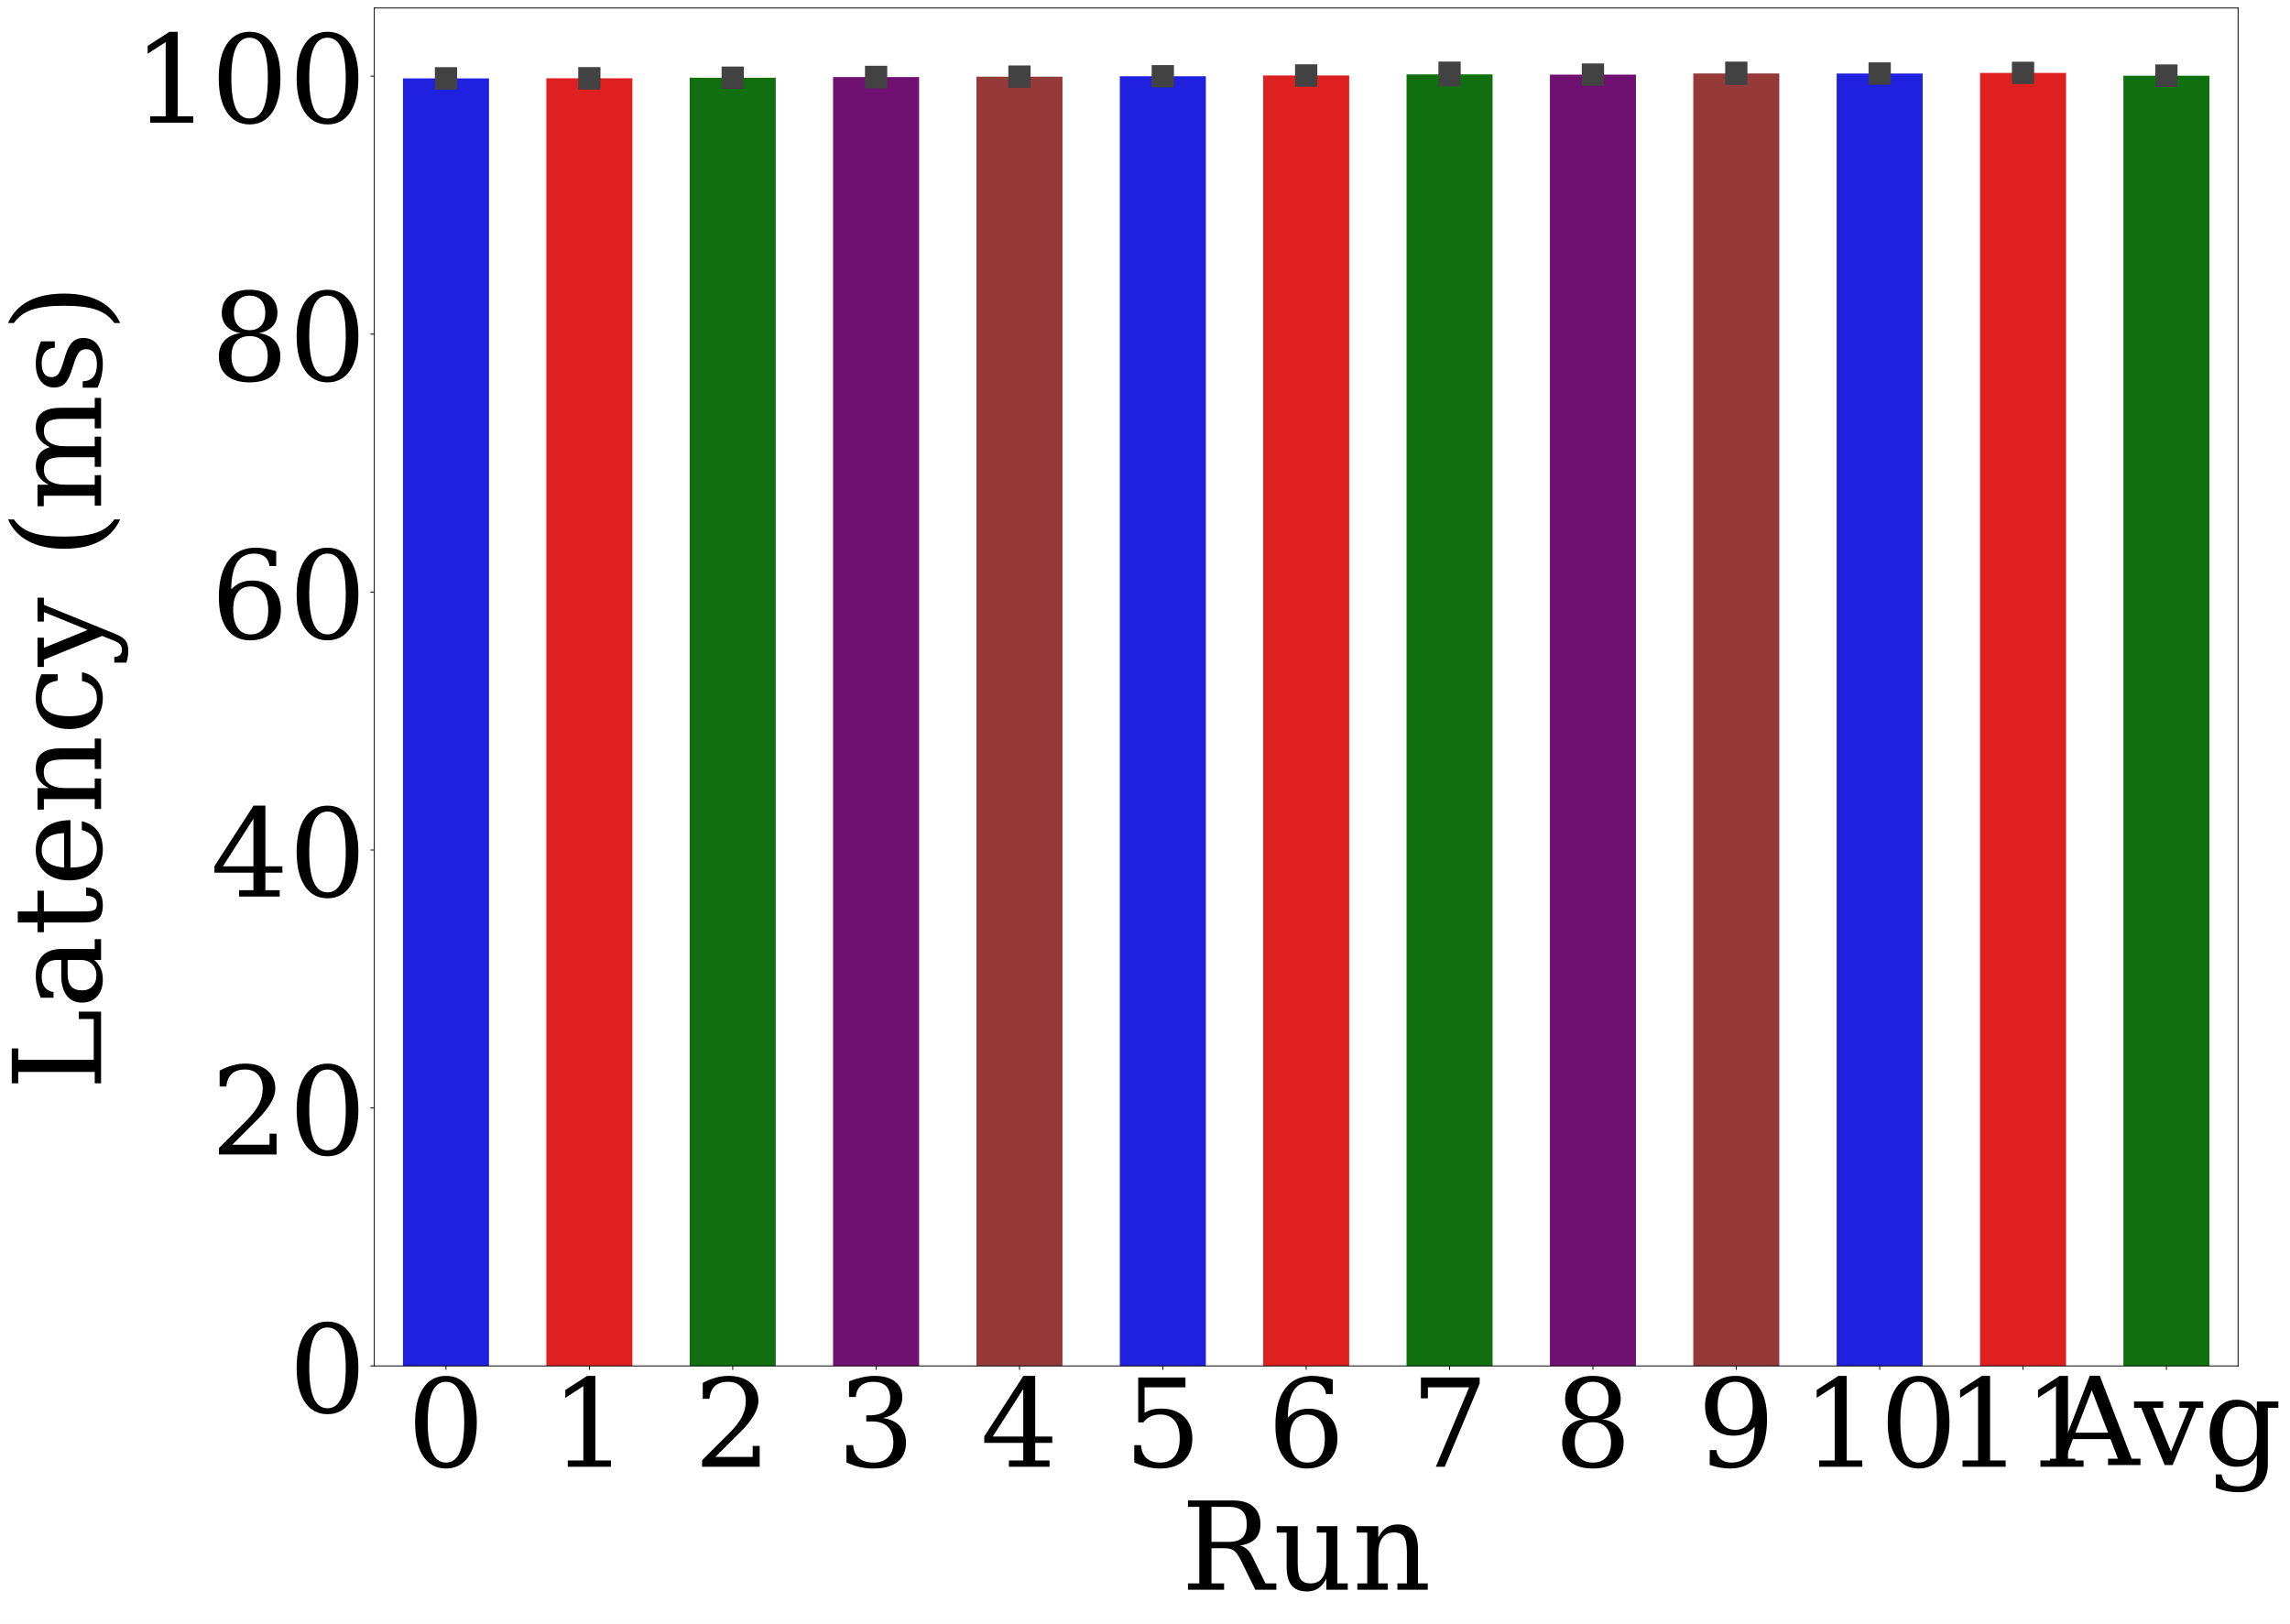
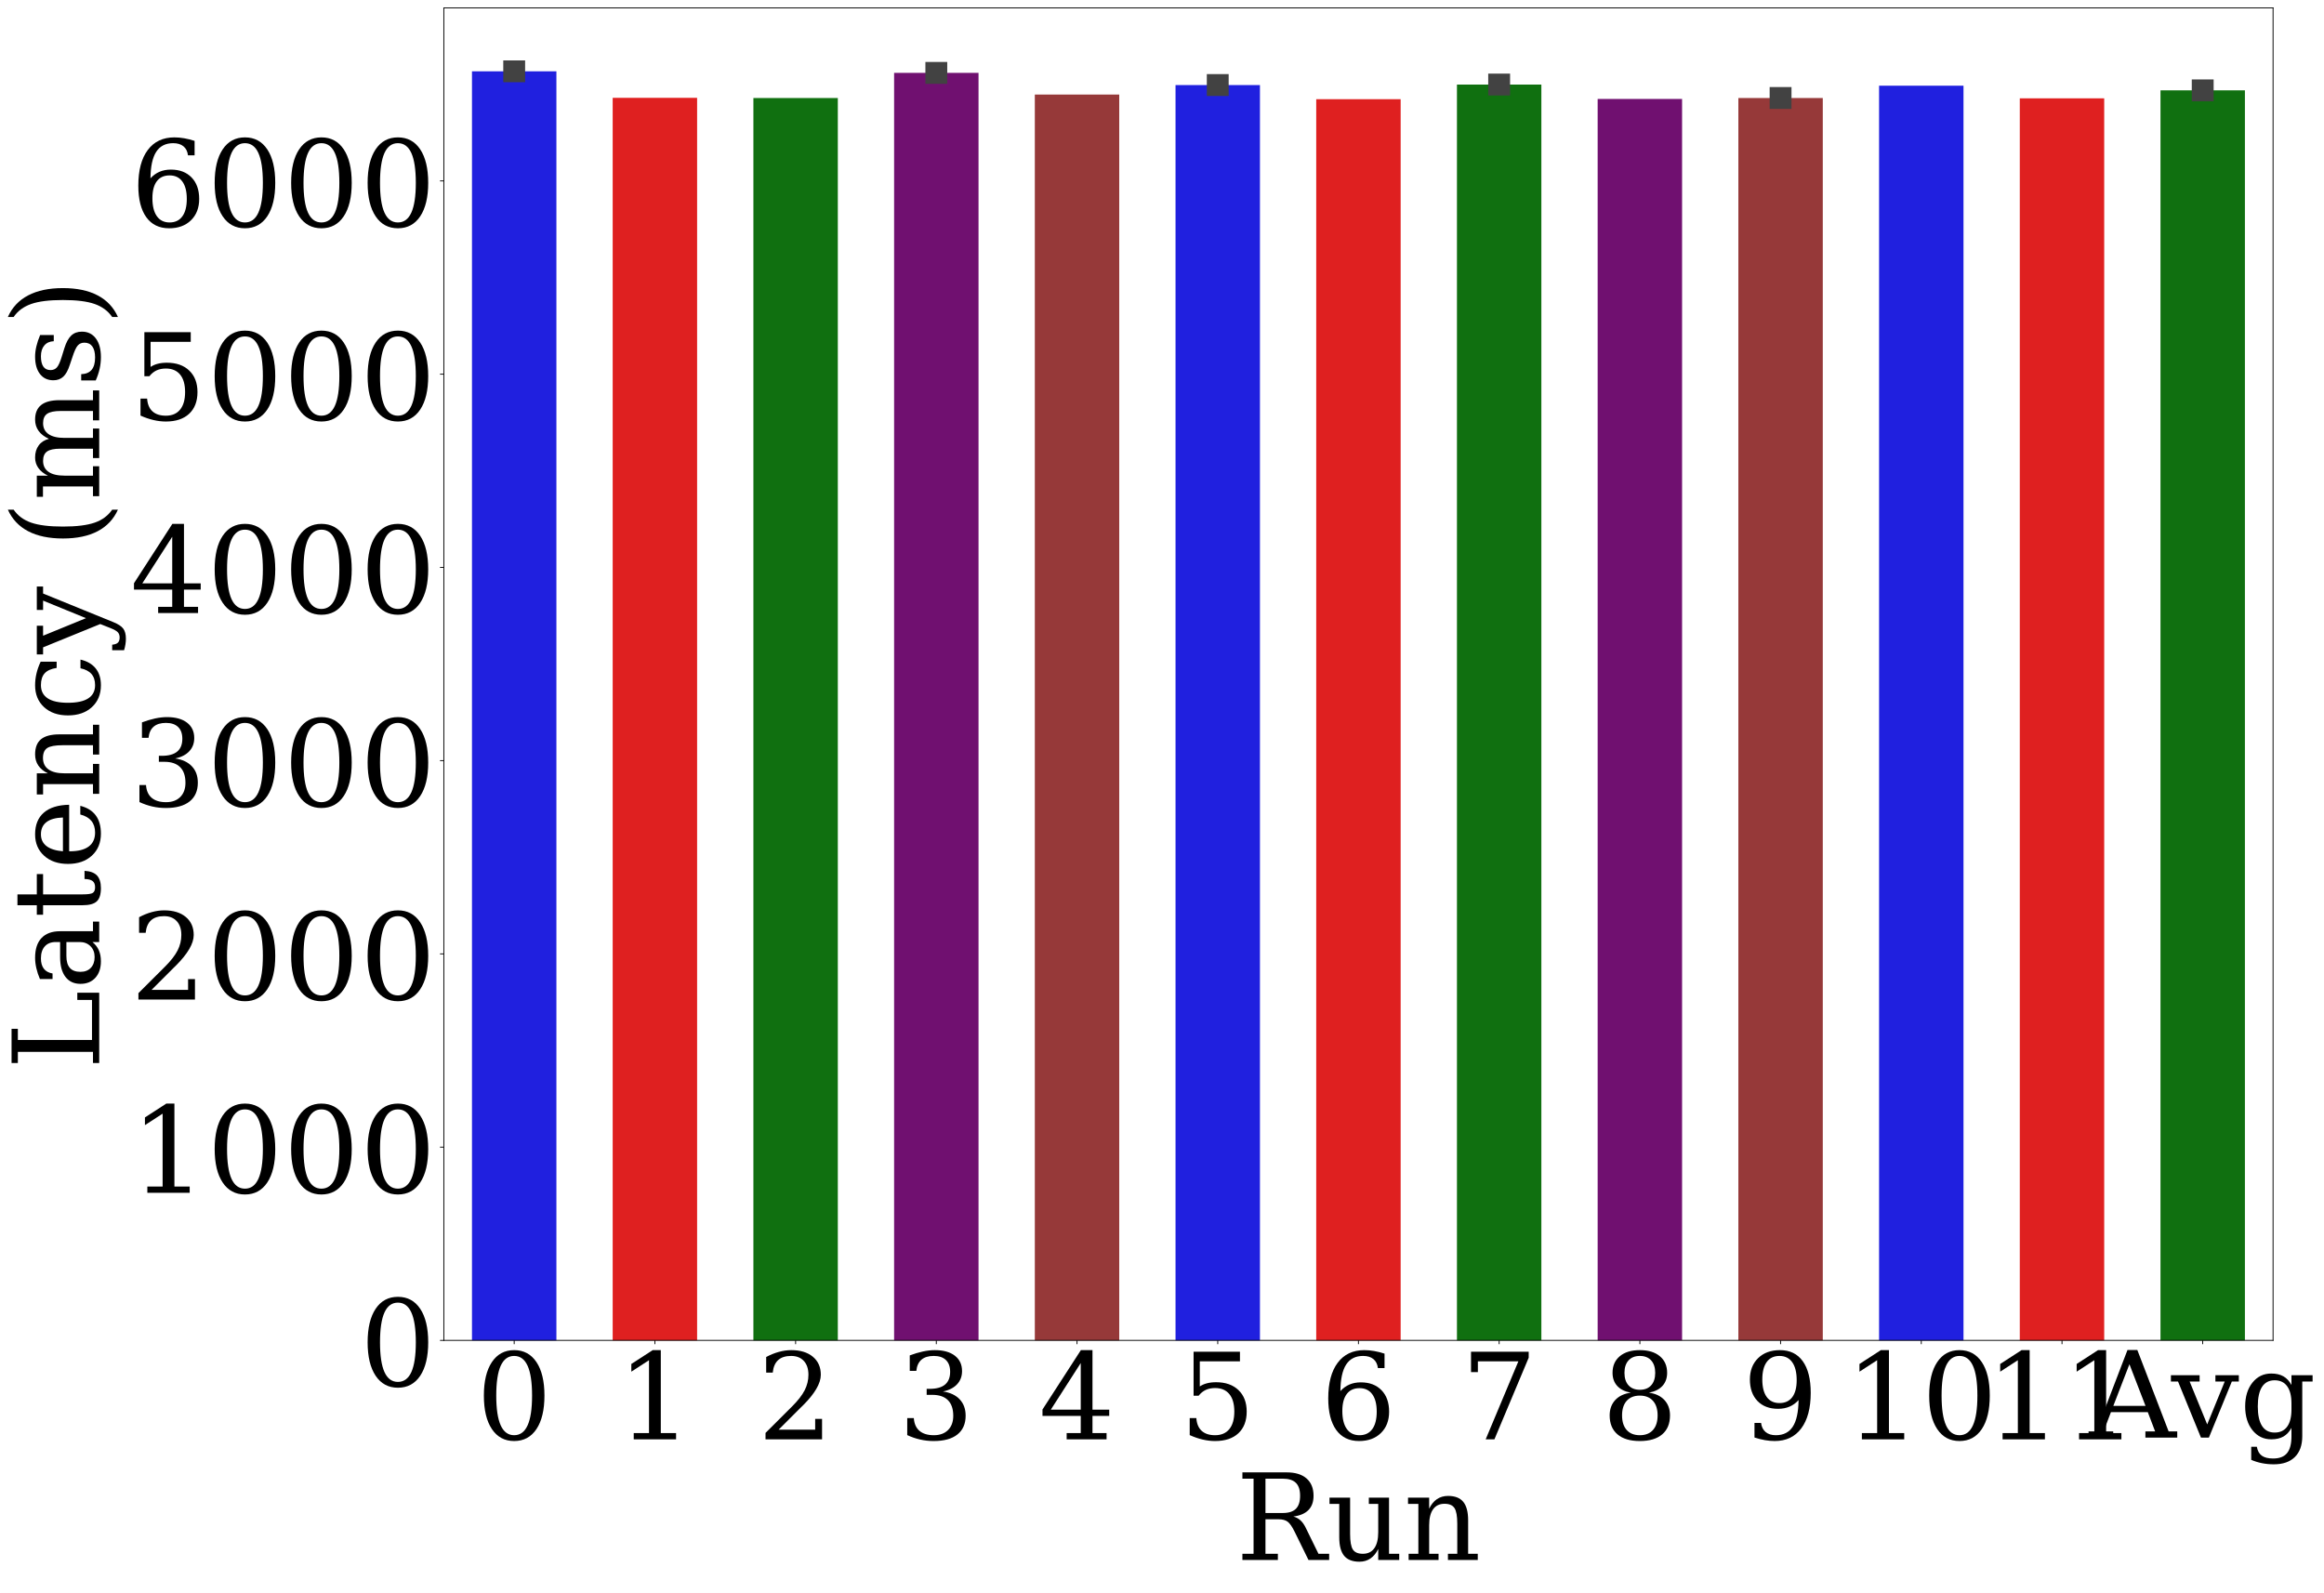
- <svg xmlns="http://www.w3.org/2000/svg" xmlns:xlink="http://www.w3.org/1999/xlink" width="2056.805pt" height="1457.999pt" viewBox="0 0 2056.805 1457.999" version="1.1">
+ <svg xmlns="http://www.w3.org/2000/svg" xmlns:xlink="http://www.w3.org/1999/xlink" width="2126.793pt" height="1457.999pt" viewBox="0 0 2126.793 1457.999" version="1.1">
  <defs>
    <style type="text/css">*{stroke-linejoin: round; stroke-linecap: butt}</style>
  </defs>
  <g id="figure_1">
    <g id="patch_1">
-       <path d="M 0 1457.999  L 2056.805 1457.999  L 2056.805 0  L 0 0  z " style="fill: #ffffff; stroke: #ffffff; stroke-linejoin: miter" />
+       <path d="M 0 1457.999  L 2126.793 1457.999  L 2126.793 0  L 0 0  z " style="fill: #ffffff; stroke: #ffffff; stroke-linejoin: miter" />
    </g>
    <g id="axes_1">
      <g id="patch_2">
-         <path d="M 336.186 1226.88  L 2010.186 1226.88  L 2010.186 7.2  L 336.186 7.2  z " style="fill: #ffffff" />
+         <path d="M 406.173 1226.88  L 2080.173 1226.88  L 2080.173 7.2  L 406.173 7.2  z " style="fill: #ffffff" />
      </g>
      <g id="patch_3">
-         <path d="M 361.94 1226.88  L 439.201 1226.88  L 439.201 70.434  L 361.94 70.434  z " clip-path="url(#p59103cba05)" style="fill: #2020df" />
+         <path d="M 431.927 1226.88  L 509.189 1226.88  L 509.189 65.28  L 431.927 65.28  z " clip-path="url(#p6e15b7afbe)" style="fill: #2020df" />
      </g>
      <g id="patch_4">
-         <path d="M 490.709 1226.88  L 567.971 1226.88  L 567.971 70.338  L 490.709 70.338  z " clip-path="url(#p59103cba05)" style="fill: #df2020" />
+         <path d="M 560.697 1226.88  L 637.958 1226.88  L 637.958 89.549  L 560.697 89.549  z " clip-path="url(#p6e15b7afbe)" style="fill: #df2020" />
      </g>
      <g id="patch_5">
-         <path d="M 619.478 1226.88  L 696.74 1226.88  L 696.74 69.834  L 619.478 69.834  z " clip-path="url(#p59103cba05)" style="fill: #107010" />
+         <path d="M 689.466 1226.88  L 766.727 1226.88  L 766.727 89.73  L 689.466 89.73  z " clip-path="url(#p6e15b7afbe)" style="fill: #107010" />
      </g>
      <g id="patch_6">
-         <path d="M 748.247 1226.88  L 825.509 1226.88  L 825.509 69.202  L 748.247 69.202  z " clip-path="url(#p59103cba05)" style="fill: #701070" />
+         <path d="M 818.235 1226.88  L 895.497 1226.88  L 895.497 66.712  L 818.235 66.712  z " clip-path="url(#p6e15b7afbe)" style="fill: #701070" />
      </g>
      <g id="patch_7">
-         <path d="M 877.017 1226.88  L 954.278 1226.88  L 954.278 68.87  L 877.017 68.87  z " clip-path="url(#p59103cba05)" style="fill: #963939" />
+         <path d="M 947.004 1226.88  L 1024.266 1226.88  L 1024.266 86.522  L 947.004 86.522  z " clip-path="url(#p6e15b7afbe)" style="fill: #963939" />
      </g>
      <g id="patch_8">
-         <path d="M 1005.786 1226.88  L 1083.047 1226.88  L 1083.047 68.521  L 1005.786 68.521  z " clip-path="url(#p59103cba05)" style="fill: #2020df" />
+         <path d="M 1075.773 1226.88  L 1153.035 1226.88  L 1153.035 77.848  L 1075.773 77.848  z " clip-path="url(#p6e15b7afbe)" style="fill: #2020df" />
      </g>
      <g id="patch_9">
-         <path d="M 1134.555 1226.88  L 1211.817 1226.88  L 1211.817 67.81  L 1134.555 67.81  z " clip-path="url(#p59103cba05)" style="fill: #df2020" />
+         <path d="M 1204.543 1226.88  L 1281.804 1226.88  L 1281.804 90.773  L 1204.543 90.773  z " clip-path="url(#p6e15b7afbe)" style="fill: #df2020" />
      </g>
      <g id="patch_10">
-         <path d="M 1263.324 1226.88  L 1340.586 1226.88  L 1340.586 66.822  L 1263.324 66.822  z " clip-path="url(#p59103cba05)" style="fill: #107010" />
+         <path d="M 1333.312 1226.88  L 1410.573 1226.88  L 1410.573 77.401  L 1333.312 77.401  z " clip-path="url(#p6e15b7afbe)" style="fill: #107010" />
      </g>
      <g id="patch_11">
-         <path d="M 1392.094 1226.88  L 1469.355 1226.88  L 1469.355 67.029  L 1392.094 67.029  z " clip-path="url(#p59103cba05)" style="fill: #701070" />
+         <path d="M 1462.081 1226.88  L 1539.343 1226.88  L 1539.343 90.565  L 1462.081 90.565  z " clip-path="url(#p6e15b7afbe)" style="fill: #701070" />
      </g>
      <g id="patch_12">
-         <path d="M 1520.863 1226.88  L 1598.124 1226.88  L 1598.124 66.004  L 1520.863 66.004  z " clip-path="url(#p59103cba05)" style="fill: #963939" />
+         <path d="M 1590.85 1226.88  L 1668.112 1226.88  L 1668.112 89.709  L 1590.85 89.709  z " clip-path="url(#p6e15b7afbe)" style="fill: #963939" />
      </g>
      <g id="patch_13">
-         <path d="M 1649.632 1226.88  L 1726.894 1226.88  L 1726.894 66.06  L 1649.632 66.06  z " clip-path="url(#p59103cba05)" style="fill: #2020df" />
+         <path d="M 1719.62 1226.88  L 1796.881 1226.88  L 1796.881 78.45  L 1719.62 78.45  z " clip-path="url(#p6e15b7afbe)" style="fill: #2020df" />
      </g>
      <g id="patch_14">
-         <path d="M 1778.401 1226.88  L 1855.663 1226.88  L 1855.663 65.49  L 1778.401 65.49  z " clip-path="url(#p59103cba05)" style="fill: #df2020" />
+         <path d="M 1848.389 1226.88  L 1925.65 1226.88  L 1925.65 90.01  L 1848.389 90.01  z " clip-path="url(#p6e15b7afbe)" style="fill: #df2020" />
      </g>
      <g id="patch_15">
-         <path d="M 1907.171 1226.88  L 1984.432 1226.88  L 1984.432 68.032  L 1907.171 68.032  z " clip-path="url(#p59103cba05)" style="fill: #107010" />
+         <path d="M 1977.158 1226.88  L 2054.42 1226.88  L 2054.42 82.712  L 1977.158 82.712  z " clip-path="url(#p6e15b7afbe)" style="fill: #107010" />
      </g>
      <g id="matplotlib.axis_1">
        <g id="xtick_1">
          <g id="line2d_1">
            <defs>
-               <path id="m300c51b784" d="M 0 0  L 0 3.5  " style="stroke: #000000; stroke-width: 0.8" />
+               <path id="mafdcb3fec0" d="M 0 0  L 0 3.5  " style="stroke: #000000; stroke-width: 0.8" />
            </defs>
            <g>
-               <use xlink:href="#m300c51b784" x="400.571" y="1226.88" style="stroke: #000000; stroke-width: 0.8" />
+               <use xlink:href="#mafdcb3fec0" x="470.558" y="1226.88" style="stroke: #000000; stroke-width: 0.8" />
            </g>
          </g>
          <g id="text_1">
-             <g transform="translate(365.5768 1317.463) scale(1.1 -1.1)">
+             <g transform="translate(435.5643 1317.463) scale(1.1 -1.1)">
              <defs>
                <path id="DejaVuSerif-30" d="M 2034 219  Q 2513 219 2750 744  Q 2988 1269 2988 2328  Q 2988 3391 2750 3916  Q 2513 4441 2034 4441  Q 1556 4441 1318 3916  Q 1081 3391 1081 2328  Q 1081 1269 1318 744  Q 1556 219 2034 219  z M 2034 -91  Q 1275 -91 848 546  Q 422 1184 422 2328  Q 422 3475 848 4112  Q 1275 4750 2034 4750  Q 2797 4750 3222 4112  Q 3647 3475 3647 2328  Q 3647 1184 3222 546  Q 2797 -91 2034 -91  z " transform="scale(0.015625)" />
              </defs>
              <use xlink:href="#DejaVuSerif-30" />
            </g>
          </g>
        </g>
        <g id="xtick_2">
          <g id="line2d_2">
            <g>
-               <use xlink:href="#m300c51b784" x="529.34" y="1226.88" style="stroke: #000000; stroke-width: 0.8" />
+               <use xlink:href="#mafdcb3fec0" x="599.327" y="1226.88" style="stroke: #000000; stroke-width: 0.8" />
            </g>
          </g>
          <g id="text_2">
-             <g transform="translate(494.346 1317.463) scale(1.1 -1.1)">
+             <g transform="translate(564.3335 1317.463) scale(1.1 -1.1)">
              <defs>
                <path id="DejaVuSerif-31" d="M 909 0  L 909 331  L 1722 331  L 1722 4213  L 781 3603  L 781 4013  L 1919 4750  L 2350 4750  L 2350 331  L 3163 331  L 3163 0  L 909 0  z " transform="scale(0.015625)" />
              </defs>
              <use xlink:href="#DejaVuSerif-31" />
            </g>
          </g>
        </g>
        <g id="xtick_3">
          <g id="line2d_3">
            <g>
-               <use xlink:href="#m300c51b784" x="658.109" y="1226.88" style="stroke: #000000; stroke-width: 0.8" />
+               <use xlink:href="#mafdcb3fec0" x="728.097" y="1226.88" style="stroke: #000000; stroke-width: 0.8" />
            </g>
          </g>
          <g id="text_3">
-             <g transform="translate(623.1153 1317.463) scale(1.1 -1.1)">
+             <g transform="translate(693.1028 1317.463) scale(1.1 -1.1)">
              <defs>
                <path id="DejaVuSerif-32" d="M 819 3553  L 469 3553  L 469 4384  Q 803 4563 1142 4656  Q 1481 4750 1806 4750  Q 2534 4750 2956 4397  Q 3378 4044 3378 3438  Q 3378 2753 2422 1800  Q 2347 1728 2309 1691  L 1131 513  L 3078 513  L 3078 1088  L 3444 1088  L 3444 0  L 434 0  L 434 341  L 1850 1753  Q 2319 2222 2519 2614  Q 2719 3006 2719 3438  Q 2719 3909 2473 4175  Q 2228 4441 1797 4441  Q 1350 4441 1106 4219  Q 863 3997 819 3553  z " transform="scale(0.015625)" />
              </defs>
              <use xlink:href="#DejaVuSerif-32" />
            </g>
          </g>
        </g>
        <g id="xtick_4">
          <g id="line2d_4">
            <g>
-               <use xlink:href="#m300c51b784" x="786.878" y="1226.88" style="stroke: #000000; stroke-width: 0.8" />
+               <use xlink:href="#mafdcb3fec0" x="856.866" y="1226.88" style="stroke: #000000; stroke-width: 0.8" />
            </g>
          </g>
          <g id="text_4">
-             <g transform="translate(751.8845 1317.463) scale(1.1 -1.1)">
+             <g transform="translate(821.872 1317.463) scale(1.1 -1.1)">
              <defs>
                <path id="DejaVuSerif-33" d="M 622 4469  Q 988 4606 1323 4678  Q 1659 4750 1953 4750  Q 2638 4750 3022 4454  Q 3406 4159 3406 3634  Q 3406 3213 3140 2930  Q 2875 2647 2388 2547  Q 2963 2466 3280 2130  Q 3597 1794 3597 1259  Q 3597 606 3158 257  Q 2719 -91 1894 -91  Q 1528 -91 1179 -12  Q 831 66 488 225  L 488 1131  L 838 1131  Q 869 681 1141 450  Q 1413 219 1906 219  Q 2384 219 2661 495  Q 2938 772 2938 1253  Q 2938 1803 2653 2086  Q 2369 2369 1819 2369  L 1522 2369  L 1522 2688  L 1678 2688  Q 2225 2688 2498 2914  Q 2772 3141 2772 3597  Q 2772 4006 2547 4223  Q 2322 4441 1900 4441  Q 1478 4441 1245 4241  Q 1013 4041 972 3647  L 622 3647  L 622 4469  z " transform="scale(0.015625)" />
              </defs>
              <use xlink:href="#DejaVuSerif-33" />
            </g>
          </g>
        </g>
        <g id="xtick_5">
          <g id="line2d_5">
            <g>
-               <use xlink:href="#m300c51b784" x="915.647" y="1226.88" style="stroke: #000000; stroke-width: 0.8" />
+               <use xlink:href="#mafdcb3fec0" x="985.635" y="1226.88" style="stroke: #000000; stroke-width: 0.8" />
            </g>
          </g>
          <g id="text_5">
-             <g transform="translate(880.6537 1317.463) scale(1.1 -1.1)">
+             <g transform="translate(950.6412 1317.463) scale(1.1 -1.1)">
              <defs>
                <path id="DejaVuSerif-34" d="M 2234 1581  L 2234 4063  L 641 1581  L 2234 1581  z M 3609 0  L 1484 0  L 1484 331  L 2234 331  L 2234 1247  L 197 1247  L 197 1588  L 2241 4750  L 2859 4750  L 2859 1581  L 3750 1581  L 3750 1247  L 2859 1247  L 2859 331  L 3609 331  L 3609 0  z " transform="scale(0.015625)" />
              </defs>
              <use xlink:href="#DejaVuSerif-34" />
            </g>
          </g>
        </g>
        <g id="xtick_6">
          <g id="line2d_6">
            <g>
-               <use xlink:href="#m300c51b784" x="1044.417" y="1226.88" style="stroke: #000000; stroke-width: 0.8" />
+               <use xlink:href="#mafdcb3fec0" x="1114.404" y="1226.88" style="stroke: #000000; stroke-width: 0.8" />
            </g>
          </g>
          <g id="text_6">
-             <g transform="translate(1009.423 1317.463) scale(1.1 -1.1)">
+             <g transform="translate(1079.41 1317.463) scale(1.1 -1.1)">
              <defs>
                <path id="DejaVuSerif-35" d="M 3219 4666  L 3219 4153  L 1081 4153  L 1081 2816  Q 1244 2928 1461 2984  Q 1678 3041 1947 3041  Q 2703 3041 3140 2622  Q 3578 2203 3578 1478  Q 3578 738 3136 323  Q 2694 -91 1894 -91  Q 1572 -91 1234 -12  Q 897 66 544 225  L 544 1131  L 897 1131  Q 925 688 1179 453  Q 1434 219 1894 219  Q 2388 219 2653 544  Q 2919 869 2919 1478  Q 2919 2084 2655 2407  Q 2391 2731 1894 2731  Q 1613 2731 1398 2631  Q 1184 2531 1019 2322  L 750 2322  L 750 4666  L 3219 4666  z " transform="scale(0.015625)" />
              </defs>
              <use xlink:href="#DejaVuSerif-35" />
            </g>
          </g>
        </g>
        <g id="xtick_7">
          <g id="line2d_7">
            <g>
-               <use xlink:href="#m300c51b784" x="1173.186" y="1226.88" style="stroke: #000000; stroke-width: 0.8" />
+               <use xlink:href="#mafdcb3fec0" x="1243.173" y="1226.88" style="stroke: #000000; stroke-width: 0.8" />
            </g>
          </g>
          <g id="text_7">
-             <g transform="translate(1138.192 1317.463) scale(1.1 -1.1)">
+             <g transform="translate(1208.18 1317.463) scale(1.1 -1.1)">
              <defs>
                <path id="DejaVuSerif-36" d="M 2094 219  Q 2534 219 2771 542  Q 3009 866 3009 1472  Q 3009 2078 2771 2401  Q 2534 2725 2094 2725  Q 1647 2725 1412 2412  Q 1178 2100 1178 1509  Q 1178 888 1415 553  Q 1653 219 2094 219  z M 1075 2569  Q 1288 2803 1556 2918  Q 1825 3034 2163 3034  Q 2859 3034 3264 2615  Q 3669 2197 3669 1472  Q 3669 763 3233 336  Q 2797 -91 2069 -91  Q 1278 -91 853 498  Q 428 1088 428 2181  Q 428 3406 931 4078  Q 1434 4750 2350 4750  Q 2597 4750 2869 4703  Q 3141 4656 3425 4563  L 3425 3794  L 3072 3794  Q 3034 4109 2831 4275  Q 2628 4441 2284 4441  Q 1678 4441 1381 3981  Q 1084 3522 1075 2569  z " transform="scale(0.015625)" />
              </defs>
              <use xlink:href="#DejaVuSerif-36" />
            </g>
          </g>
        </g>
        <g id="xtick_8">
          <g id="line2d_8">
            <g>
-               <use xlink:href="#m300c51b784" x="1301.955" y="1226.88" style="stroke: #000000; stroke-width: 0.8" />
+               <use xlink:href="#mafdcb3fec0" x="1371.943" y="1226.88" style="stroke: #000000; stroke-width: 0.8" />
            </g>
          </g>
          <g id="text_8">
-             <g transform="translate(1266.961 1317.463) scale(1.1 -1.1)">
+             <g transform="translate(1336.949 1317.463) scale(1.1 -1.1)">
              <defs>
                <path id="DejaVuSerif-37" d="M 3609 4347  L 1784 0  L 1319 0  L 3059 4153  L 903 4153  L 903 3578  L 538 3578  L 538 4666  L 3609 4666  L 3609 4347  z " transform="scale(0.015625)" />
              </defs>
              <use xlink:href="#DejaVuSerif-37" />
            </g>
          </g>
        </g>
        <g id="xtick_9">
          <g id="line2d_9">
            <g>
-               <use xlink:href="#m300c51b784" x="1430.724" y="1226.88" style="stroke: #000000; stroke-width: 0.8" />
+               <use xlink:href="#mafdcb3fec0" x="1500.712" y="1226.88" style="stroke: #000000; stroke-width: 0.8" />
            </g>
          </g>
          <g id="text_9">
-             <g transform="translate(1395.731 1317.463) scale(1.1 -1.1)">
+             <g transform="translate(1465.718 1317.463) scale(1.1 -1.1)">
              <defs>
                <path id="DejaVuSerif-38" d="M 2981 1275  Q 2981 1775 2732 2051  Q 2484 2328 2034 2328  Q 1584 2328 1336 2051  Q 1088 1775 1088 1275  Q 1088 772 1336 495  Q 1584 219 2034 219  Q 2484 219 2732 495  Q 2981 772 2981 1275  z M 2853 3541  Q 2853 3966 2637 4203  Q 2422 4441 2034 4441  Q 1650 4441 1433 4203  Q 1216 3966 1216 3541  Q 1216 3113 1433 2875  Q 1650 2638 2034 2638  Q 2422 2638 2637 2875  Q 2853 3113 2853 3541  z M 2516 2484  Q 3047 2413 3344 2092  Q 3641 1772 3641 1275  Q 3641 619 3225 264  Q 2809 -91 2034 -91  Q 1263 -91 845 264  Q 428 619 428 1275  Q 428 1772 725 2092  Q 1022 2413 1556 2484  Q 1084 2569 832 2842  Q 581 3116 581 3541  Q 581 4103 968 4426  Q 1356 4750 2034 4750  Q 2713 4750 3100 4426  Q 3488 4103 3488 3541  Q 3488 3116 3236 2842  Q 2984 2569 2516 2484  z " transform="scale(0.015625)" />
              </defs>
              <use xlink:href="#DejaVuSerif-38" />
            </g>
          </g>
        </g>
        <g id="xtick_10">
          <g id="line2d_10">
            <g>
-               <use xlink:href="#m300c51b784" x="1559.494" y="1226.88" style="stroke: #000000; stroke-width: 0.8" />
+               <use xlink:href="#mafdcb3fec0" x="1629.481" y="1226.88" style="stroke: #000000; stroke-width: 0.8" />
            </g>
          </g>
          <g id="text_10">
-             <g transform="translate(1524.5 1317.463) scale(1.1 -1.1)">
+             <g transform="translate(1594.487 1317.463) scale(1.1 -1.1)">
              <defs>
                <path id="DejaVuSerif-39" d="M 2994 2091  Q 2784 1856 2512 1740  Q 2241 1625 1900 1625  Q 1206 1625 804 2044  Q 403 2463 403 3188  Q 403 3897 839 4323  Q 1275 4750 2003 4750  Q 2794 4750 3217 4161  Q 3641 3572 3641 2478  Q 3641 1253 3137 581  Q 2634 -91 1722 -91  Q 1475 -91 1203 -44  Q 931 3 647 97  L 647 872  L 997 872  Q 1038 556 1241 387  Q 1444 219 1784 219  Q 2391 219 2687 676  Q 2984 1134 2994 2091  z M 1978 4441  Q 1534 4441 1298 4117  Q 1063 3794 1063 3188  Q 1063 2581 1298 2256  Q 1534 1931 1978 1931  Q 2422 1931 2658 2245  Q 2894 2559 2894 3150  Q 2894 3772 2656 4106  Q 2419 4441 1978 4441  z " transform="scale(0.015625)" />
              </defs>
              <use xlink:href="#DejaVuSerif-39" />
            </g>
          </g>
        </g>
        <g id="xtick_11">
          <g id="line2d_11">
            <g>
-               <use xlink:href="#m300c51b784" x="1688.263" y="1226.88" style="stroke: #000000; stroke-width: 0.8" />
+               <use xlink:href="#mafdcb3fec0" x="1758.25" y="1226.88" style="stroke: #000000; stroke-width: 0.8" />
            </g>
          </g>
          <g id="text_11">
-             <g transform="translate(1618.275 1317.463) scale(1.1 -1.1)">
+             <g transform="translate(1688.263 1317.463) scale(1.1 -1.1)">
              <use xlink:href="#DejaVuSerif-31" />
              <use xlink:href="#DejaVuSerif-30" x="63.623" />
            </g>
          </g>
        </g>
        <g id="xtick_12">
          <g id="line2d_12">
            <g>
-               <use xlink:href="#m300c51b784" x="1817.032" y="1226.88" style="stroke: #000000; stroke-width: 0.8" />
+               <use xlink:href="#mafdcb3fec0" x="1887.02" y="1226.88" style="stroke: #000000; stroke-width: 0.8" />
            </g>
          </g>
          <g id="text_12">
-             <g transform="translate(1747.045 1317.463) scale(1.1 -1.1)">
+             <g transform="translate(1817.032 1317.463) scale(1.1 -1.1)">
              <use xlink:href="#DejaVuSerif-31" />
              <use xlink:href="#DejaVuSerif-31" x="63.623" />
            </g>
          </g>
        </g>
        <g id="xtick_13">
          <g id="line2d_13">
            <g>
-               <use xlink:href="#m300c51b784" x="1945.801" y="1226.88" style="stroke: #000000; stroke-width: 0.8" />
+               <use xlink:href="#mafdcb3fec0" x="2015.789" y="1226.88" style="stroke: #000000; stroke-width: 0.8" />
            </g>
          </g>
          <g id="text_13">
-             <g transform="translate(1841.997 1315.899) scale(1.1 -1.1)">
+             <g transform="translate(1911.985 1315.899) scale(1.1 -1.1)">
              <defs>
                <path id="DejaVuSerif-41" d="M 1281 1691  L 2994 1691  L 2138 3909  L 1281 1691  z M -38 0  L -38 331  L 372 331  L 2034 4666  L 2559 4666  L 4225 331  L 4684 331  L 4684 0  L 2988 0  L 2988 331  L 3506 331  L 3116 1356  L 1153 1356  L 763 331  L 1275 331  L 1275 0  L -38 0  z " transform="scale(0.015625)" />
                <path id="DejaVuSerif-76" d="M 1581 0  L 359 2988  L -19 2988  L -19 3322  L 1509 3322  L 1509 2988  L 978 2988  L 1913 703  L 2847 2988  L 2350 2988  L 2350 3322  L 3597 3322  L 3597 2988  L 3225 2988  L 2003 0  L 1581 0  z " transform="scale(0.015625)" />
                <path id="DejaVuSerif-67" d="M 3359 2988  L 3359 72  Q 3359 -644 2965 -1033  Q 2572 -1422 1844 -1422  Q 1516 -1422 1216 -1362  Q 916 -1303 641 -1184  L 641 -488  L 941 -488  Q 997 -813 1206 -963  Q 1416 -1113 1806 -1113  Q 2313 -1113 2548 -827  Q 2784 -541 2784 72  L 2784 519  Q 2616 206 2355 57  Q 2094 -91 1709 -91  Q 1097 -91 708 395  Q 319 881 319 1663  Q 319 2444 706 2928  Q 1094 3413 1709 3413  Q 2094 3413 2355 3264  Q 2616 3116 2784 2803  L 2784 3322  L 3909 3322  L 3909 2988  L 3359 2988  z M 2784 1825  Q 2784 2422 2554 2737  Q 2325 3053 1888 3053  Q 1444 3053 1217 2703  Q 991 2353 991 1663  Q 991 975 1217 622  Q 1444 269 1888 269  Q 2325 269 2554 583  Q 2784 897 2784 1497  L 2784 1825  z " transform="scale(0.015625)" />
              </defs>
              <use xlink:href="#DejaVuSerif-41" />
              <use xlink:href="#DejaVuSerif-76" x="68.217" />
              <use xlink:href="#DejaVuSerif-67" x="124.711" />
            </g>
          </g>
        </g>
        <g id="text_14">
-           <g transform="translate(1060.926 1427.922) scale(1.1 -1.1)">
+           <g transform="translate(1130.913 1427.922) scale(1.1 -1.1)">
            <defs>
              <path id="DejaVuSerif-52" d="M 3066 2316  Q 3284 2256 3442 2114  Q 3600 1972 3725 1716  L 4403 331  L 4972 331  L 4972 0  L 3872 0  L 3144 1484  Q 2934 1916 2759 2042  Q 2584 2169 2278 2169  L 1581 2169  L 1581 331  L 2241 331  L 2241 0  L 353 0  L 353 331  L 947 331  L 947 4331  L 353 4331  L 353 4666  L 2719 4666  Q 3400 4666 3770 4341  Q 4141 4016 4141 3419  Q 4141 2938 3870 2661  Q 3600 2384 3066 2316  z M 1581 2503  L 2503 2503  Q 2975 2503 3200 2726  Q 3425 2950 3425 3419  Q 3425 3888 3200 4109  Q 2975 4331 2503 4331  L 1581 4331  L 1581 2503  z " transform="scale(0.015625)" />
              <path id="DejaVuSerif-75" d="M 2266 3322  L 3341 3322  L 3341 331  L 3884 331  L 3884 0  L 2766 0  L 2766 588  Q 2606 256 2353 82  Q 2100 -91 1766 -91  Q 1213 -91 952 223  Q 691 538 691 1209  L 691 2988  L 172 2988  L 172 3322  L 1269 3322  L 1269 1388  Q 1269 781 1417 556  Q 1566 331 1947 331  Q 2347 331 2556 625  Q 2766 919 2766 1478  L 2766 2988  L 2266 2988  L 2266 3322  z " transform="scale(0.015625)" />
              <path id="DejaVuSerif-6e" d="M 263 0  L 263 331  L 781 331  L 781 2988  L 231 2988  L 231 3322  L 1356 3322  L 1356 2731  Q 1516 3069 1770 3241  Q 2025 3413 2363 3413  Q 2913 3413 3172 3097  Q 3431 2781 3431 2113  L 3431 331  L 3944 331  L 3944 0  L 2356 0  L 2356 331  L 2853 331  L 2853 1931  Q 2853 2541 2703 2767  Q 2553 2994 2175 2994  Q 1775 2994 1565 2701  Q 1356 2409 1356 1850  L 1356 331  L 1856 331  L 1856 0  L 263 0  z " transform="scale(0.015625)" />
            </defs>
            <use xlink:href="#DejaVuSerif-52" />
            <use xlink:href="#DejaVuSerif-75" x="75.293" />
            <use xlink:href="#DejaVuSerif-6e" x="139.697" />
          </g>
        </g>
      </g>
      <g id="matplotlib.axis_2">
        <g id="ytick_1">
          <g id="line2d_14">
            <defs>
-               <path id="m059463b457" d="M 0 0  L -3.5 0  " style="stroke: #000000; stroke-width: 0.8" />
+               <path id="m55487ebe9c" d="M 0 0  L -3.5 0  " style="stroke: #000000; stroke-width: 0.8" />
            </defs>
            <g>
-               <use xlink:href="#m059463b457" x="336.186" y="1226.88" style="stroke: #000000; stroke-width: 0.8" />
+               <use xlink:href="#m55487ebe9c" x="406.173" y="1226.88" style="stroke: #000000; stroke-width: 0.8" />
            </g>
          </g>
          <g id="text_15">
-             <g transform="translate(259.1984 1268.671) scale(1.1 -1.1)">
+             <g transform="translate(329.1859 1268.671) scale(1.1 -1.1)">
              <use xlink:href="#DejaVuSerif-30" />
            </g>
          </g>
        </g>
        <g id="ytick_2">
          <g id="line2d_15">
            <g>
-               <use xlink:href="#m059463b457" x="336.186" y="995.184" style="stroke: #000000; stroke-width: 0.8" />
+               <use xlink:href="#m55487ebe9c" x="406.173" y="1049.999" style="stroke: #000000; stroke-width: 0.8" />
            </g>
          </g>
          <g id="text_16">
-             <g transform="translate(189.2109 1036.975) scale(1.1 -1.1)">
-               <use xlink:href="#DejaVuSerif-32" />
-               <use xlink:href="#DejaVuSerif-30" x="63.623" />
+             <g transform="translate(119.2234 1091.791) scale(1.1 -1.1)">
+               <use xlink:href="#DejaVuSerif-31" />
+               <use xlink:href="#DejaVuSerif-30" x="63.623" />
+               <use xlink:href="#DejaVuSerif-30" x="127.246" />
+               <use xlink:href="#DejaVuSerif-30" x="190.869" />
            </g>
          </g>
        </g>
        <g id="ytick_3">
          <g id="line2d_16">
            <g>
-               <use xlink:href="#m059463b457" x="336.186" y="763.488" style="stroke: #000000; stroke-width: 0.8" />
+               <use xlink:href="#m55487ebe9c" x="406.173" y="873.119" style="stroke: #000000; stroke-width: 0.8" />
            </g>
          </g>
          <g id="text_17">
-             <g transform="translate(189.2109 805.2791) scale(1.1 -1.1)">
-               <use xlink:href="#DejaVuSerif-34" />
-               <use xlink:href="#DejaVuSerif-30" x="63.623" />
+             <g transform="translate(119.2234 914.91) scale(1.1 -1.1)">
+               <use xlink:href="#DejaVuSerif-32" />
+               <use xlink:href="#DejaVuSerif-30" x="63.623" />
+               <use xlink:href="#DejaVuSerif-30" x="127.246" />
+               <use xlink:href="#DejaVuSerif-30" x="190.869" />
            </g>
          </g>
        </g>
        <g id="ytick_4">
          <g id="line2d_17">
            <g>
-               <use xlink:href="#m059463b457" x="336.186" y="531.792" style="stroke: #000000; stroke-width: 0.8" />
+               <use xlink:href="#m55487ebe9c" x="406.173" y="696.238" style="stroke: #000000; stroke-width: 0.8" />
            </g>
          </g>
          <g id="text_18">
-             <g transform="translate(189.2109 573.583) scale(1.1 -1.1)">
-               <use xlink:href="#DejaVuSerif-36" />
-               <use xlink:href="#DejaVuSerif-30" x="63.623" />
+             <g transform="translate(119.2234 738.0294) scale(1.1 -1.1)">
+               <use xlink:href="#DejaVuSerif-33" />
+               <use xlink:href="#DejaVuSerif-30" x="63.623" />
+               <use xlink:href="#DejaVuSerif-30" x="127.246" />
+               <use xlink:href="#DejaVuSerif-30" x="190.869" />
            </g>
          </g>
        </g>
        <g id="ytick_5">
          <g id="line2d_18">
            <g>
-               <use xlink:href="#m059463b457" x="336.186" y="300.095" style="stroke: #000000; stroke-width: 0.8" />
+               <use xlink:href="#m55487ebe9c" x="406.173" y="519.357" style="stroke: #000000; stroke-width: 0.8" />
            </g>
          </g>
          <g id="text_19">
-             <g transform="translate(189.2109 341.8868) scale(1.1 -1.1)">
-               <use xlink:href="#DejaVuSerif-38" />
-               <use xlink:href="#DejaVuSerif-30" x="63.623" />
+             <g transform="translate(119.2234 561.1487) scale(1.1 -1.1)">
+               <use xlink:href="#DejaVuSerif-34" />
+               <use xlink:href="#DejaVuSerif-30" x="63.623" />
+               <use xlink:href="#DejaVuSerif-30" x="127.246" />
+               <use xlink:href="#DejaVuSerif-30" x="190.869" />
            </g>
          </g>
        </g>
        <g id="ytick_6">
          <g id="line2d_19">
            <g>
-               <use xlink:href="#m059463b457" x="336.186" y="68.399" style="stroke: #000000; stroke-width: 0.8" />
+               <use xlink:href="#m55487ebe9c" x="406.173" y="342.477" style="stroke: #000000; stroke-width: 0.8" />
            </g>
          </g>
          <g id="text_20">
-             <g transform="translate(119.2234 110.1907) scale(1.1 -1.1)">
-               <use xlink:href="#DejaVuSerif-31" />
-               <use xlink:href="#DejaVuSerif-30" x="63.623" />
-               <use xlink:href="#DejaVuSerif-30" x="127.246" />
-             </g>
-           </g>
-         </g>
-         <g id="text_21">
+             <g transform="translate(119.2234 384.268) scale(1.1 -1.1)">
+               <use xlink:href="#DejaVuSerif-35" />
+               <use xlink:href="#DejaVuSerif-30" x="63.623" />
+               <use xlink:href="#DejaVuSerif-30" x="127.246" />
+               <use xlink:href="#DejaVuSerif-30" x="190.869" />
+             </g>
+           </g>
+         </g>
+         <g id="ytick_7">
+           <g id="line2d_20">
+             <g>
+               <use xlink:href="#m55487ebe9c" x="406.173" y="165.596" style="stroke: #000000; stroke-width: 0.8" />
+             </g>
+           </g>
+           <g id="text_21">
+             <g transform="translate(119.2234 207.3873) scale(1.1 -1.1)">
+               <use xlink:href="#DejaVuSerif-36" />
+               <use xlink:href="#DejaVuSerif-30" x="63.623" />
+               <use xlink:href="#DejaVuSerif-30" x="127.246" />
+               <use xlink:href="#DejaVuSerif-30" x="190.869" />
+             </g>
+           </g>
+         </g>
+         <g id="text_22">
          <g transform="translate(90.78281 979.0861) rotate(-90) scale(1.1 -1.1)">
            <defs>
              <path id="DejaVuSerif-4c" d="M 353 0  L 353 331  L 947 331  L 947 4331  L 353 4331  L 353 4666  L 2175 4666  L 2175 4331  L 1581 4331  L 1581 384  L 3713 384  L 3713 1166  L 4097 1166  L 4097 0  L 353 0  z " transform="scale(0.015625)" />
              <path id="DejaVuSerif-61" d="M 2547 1044  L 2547 1747  L 1806 1747  Q 1378 1747 1168 1562  Q 959 1378 959 997  Q 959 650 1171 447  Q 1384 244 1747 244  Q 2106 244 2326 466  Q 2547 688 2547 1044  z M 3122 2075  L 3122 331  L 3634 331  L 3634 0  L 2547 0  L 2547 359  Q 2356 128 2106 18  Q 1856 -91 1522 -91  Q 969 -91 644 203  Q 319 497 319 997  Q 319 1513 691 1797  Q 1063 2081 1741 2081  L 2547 2081  L 2547 2309  Q 2547 2688 2317 2895  Q 2088 3103 1672 3103  Q 1328 3103 1125 2947  Q 922 2791 872 2484  L 575 2484  L 575 3156  Q 875 3284 1158 3348  Q 1441 3413 1709 3413  Q 2400 3413 2761 3070  Q 3122 2728 3122 2075  z " transform="scale(0.015625)" />
              <path id="DejaVuSerif-74" d="M 691 2988  L 184 2988  L 184 3322  L 691 3322  L 691 4353  L 1269 4353  L 1269 3322  L 2350 3322  L 2350 2988  L 1269 2988  L 1269 878  Q 1269 456 1350 337  Q 1431 219 1650 219  Q 1875 219 1978 351  Q 2081 484 2088 781  L 2522 781  Q 2497 328 2275 118  Q 2053 -91 1600 -91  Q 1103 -91 897 129  Q 691 350 691 878  L 691 2988  z " transform="scale(0.015625)" />
              <path id="DejaVuSerif-65" d="M 3469 1600  L 991 1600  L 991 1575  Q 991 903 1244 561  Q 1497 219 1991 219  Q 2369 219 2611 417  Q 2853 616 2950 1006  L 3413 1006  Q 3275 459 2904 184  Q 2534 -91 1931 -91  Q 1203 -91 761 389  Q 319 869 319 1663  Q 319 2450 753 2931  Q 1188 3413 1894 3413  Q 2647 3413 3050 2948  Q 3453 2484 3469 1600  z M 2791 1931  Q 2772 2513 2545 2808  Q 2319 3103 1894 3103  Q 1497 3103 1269 2806  Q 1041 2509 991 1931  L 2791 1931  z " transform="scale(0.015625)" />
              <path id="DejaVuSerif-63" d="M 3291 997  Q 3169 466 2822 187  Q 2475 -91 1925 -91  Q 1200 -91 759 389  Q 319 869 319 1663  Q 319 2459 759 2936  Q 1200 3413 1925 3413  Q 2241 3413 2553 3339  Q 2866 3266 3181 3116  L 3181 2266  L 2847 2266  Q 2781 2703 2561 2903  Q 2341 3103 1931 3103  Q 1466 3103 1228 2742  Q 991 2381 991 1663  Q 991 944 1227 581  Q 1463 219 1931 219  Q 2303 219 2525 412  Q 2747 606 2828 997  L 3291 997  z " transform="scale(0.015625)" />
              <path id="DejaVuSerif-79" d="M 1381 -609  L 1600 -56  L 359 2988  L -19 2988  L -19 3322  L 1509 3322  L 1509 2988  L 978 2988  L 1913 703  L 2847 2988  L 2350 2988  L 2350 3322  L 3597 3322  L 3597 2988  L 3225 2988  L 1703 -750  Q 1547 -1138 1356 -1280  Q 1166 -1422 819 -1422  Q 672 -1422 517 -1397  Q 363 -1372 206 -1325  L 206 -691  L 500 -691  Q 519 -903 608 -995  Q 697 -1088 884 -1088  Q 1056 -1088 1161 -992  Q 1266 -897 1381 -609  z " transform="scale(0.015625)" />
              <path id="DejaVuSerif-20" transform="scale(0.015625)" />
              <path id="DejaVuSerif-28" d="M 2041 -997  Q 1281 -656 893 83  Q 506 822 506 1931  Q 506 3044 893 3783  Q 1281 4522 2041 4863  L 2041 4556  Q 1559 4225 1350 3623  Q 1141 3022 1141 1931  Q 1141 844 1350 242  Q 1559 -359 2041 -691  L 2041 -997  z " transform="scale(0.015625)" />
              <path id="DejaVuSerif-6d" d="M 3316 2675  Q 3481 3041 3739 3227  Q 3997 3413 4341 3413  Q 4863 3413 5119 3089  Q 5375 2766 5375 2113  L 5375 331  L 5894 331  L 5894 0  L 4300 0  L 4300 331  L 4800 331  L 4800 2047  Q 4800 2556 4650 2772  Q 4500 2988 4153 2988  Q 3769 2988 3567 2697  Q 3366 2406 3366 1850  L 3366 331  L 3866 331  L 3866 0  L 2291 0  L 2291 331  L 2791 331  L 2791 2069  Q 2791 2566 2641 2777  Q 2491 2988 2144 2988  Q 1759 2988 1557 2697  Q 1356 2406 1356 1850  L 1356 331  L 1856 331  L 1856 0  L 263 0  L 263 331  L 781 331  L 781 2994  L 231 2994  L 231 3322  L 1356 3322  L 1356 2731  Q 1516 3063 1762 3238  Q 2009 3413 2322 3413  Q 2709 3413 2968 3220  Q 3228 3028 3316 2675  z " transform="scale(0.015625)" />
              <path id="DejaVuSerif-73" d="M 359 184  L 359 959  L 691 959  Q 703 588 923 403  Q 1144 219 1575 219  Q 1963 219 2166 364  Q 2369 509 2369 788  Q 2369 1006 2220 1140  Q 2072 1275 1594 1428  L 1178 1569  Q 750 1706 558 1912  Q 366 2119 366 2438  Q 366 2894 700 3153  Q 1034 3413 1625 3413  Q 1888 3413 2178 3344  Q 2469 3275 2778 3144  L 2778 2419  L 2447 2419  Q 2434 2741 2221 2922  Q 2009 3103 1644 3103  Q 1281 3103 1095 2975  Q 909 2847 909 2591  Q 909 2381 1050 2254  Q 1191 2128 1613 1997  L 2069 1856  Q 2541 1709 2748 1489  Q 2956 1269 2956 922  Q 2956 450 2595 179  Q 2234 -91 1600 -91  Q 1278 -91 972 -22  Q 666 47 359 184  z " transform="scale(0.015625)" />
              <path id="DejaVuSerif-29" d="M 453 -997  L 453 -691  Q 934 -359 1145 242  Q 1356 844 1356 1931  Q 1356 3022 1145 3623  Q 934 4225 453 4556  L 453 4863  Q 1216 4522 1603 3783  Q 1991 3044 1991 1931  Q 1991 822 1603 83  Q 1216 -656 453 -997  z " transform="scale(0.015625)" />
            </defs>
            <use xlink:href="#DejaVuSerif-4c" />
            <use xlink:href="#DejaVuSerif-61" x="66.406" />
            <use xlink:href="#DejaVuSerif-74" x="126.025" />
            <use xlink:href="#DejaVuSerif-65" x="166.211" />
            <use xlink:href="#DejaVuSerif-6e" x="225.391" />
            <use xlink:href="#DejaVuSerif-63" x="289.795" />
            <use xlink:href="#DejaVuSerif-79" x="345.801" />
            <use xlink:href="#DejaVuSerif-20" x="402.295" />
            <use xlink:href="#DejaVuSerif-28" x="434.082" />
            <use xlink:href="#DejaVuSerif-6d" x="473.096" />
            <use xlink:href="#DejaVuSerif-73" x="567.92" />
            <use xlink:href="#DejaVuSerif-29" x="619.238" />
          </g>
        </g>
      </g>
-       <g id="line2d_20">
-         <path d="M 400.571 70.526  L 400.571 70.34  " clip-path="url(#p59103cba05)" style="fill: none; stroke: #424242; stroke-width: 20; stroke-linecap: square" />
-       </g>
      <g id="line2d_21">
-         <path d="M 529.34 70.389  L 529.34 70.272  " clip-path="url(#p59103cba05)" style="fill: none; stroke: #424242; stroke-width: 20; stroke-linecap: square" />
+         <path d="M 470.558 65.28  L 470.558 65.28  " clip-path="url(#p6e15b7afbe)" style="fill: none; stroke: #424242; stroke-width: 20; stroke-linecap: square" />
      </g>
      <g id="line2d_22">
-         <path d="M 658.109 69.897  L 658.109 69.766  " clip-path="url(#p59103cba05)" style="fill: none; stroke: #424242; stroke-width: 20; stroke-linecap: square" />
+         <path d="M 599.327 89.549  L 599.327 89.549  " clip-path="url(#p6e15b7afbe)" style="fill: none; stroke: #424242; stroke-width: 20; stroke-linecap: square" />
      </g>
      <g id="line2d_23">
-         <path d="M 786.878 69.294  L 786.878 69.079  " clip-path="url(#p59103cba05)" style="fill: none; stroke: #424242; stroke-width: 20; stroke-linecap: square" />
+         <path d="M 728.097 89.73  L 728.097 89.73  " clip-path="url(#p6e15b7afbe)" style="fill: none; stroke: #424242; stroke-width: 20; stroke-linecap: square" />
      </g>
      <g id="line2d_24">
-         <path d="M 915.647 68.936  L 915.647 68.795  " clip-path="url(#p59103cba05)" style="fill: none; stroke: #424242; stroke-width: 20; stroke-linecap: square" />
+         <path d="M 856.866 66.712  L 856.866 66.712  " clip-path="url(#p6e15b7afbe)" style="fill: none; stroke: #424242; stroke-width: 20; stroke-linecap: square" />
      </g>
      <g id="line2d_25">
-         <path d="M 1044.417 68.593  L 1044.417 68.461  " clip-path="url(#p59103cba05)" style="fill: none; stroke: #424242; stroke-width: 20; stroke-linecap: square" />
+         <path d="M 985.635 86.522  L 985.635 86.522  " clip-path="url(#p6e15b7afbe)" style="fill: none; stroke: #424242; stroke-width: 20; stroke-linecap: square" />
      </g>
      <g id="line2d_26">
-         <path d="M 1173.186 67.865  L 1173.186 67.753  " clip-path="url(#p59103cba05)" style="fill: none; stroke: #424242; stroke-width: 20; stroke-linecap: square" />
+         <path d="M 1114.404 77.848  L 1114.404 77.848  " clip-path="url(#p6e15b7afbe)" style="fill: none; stroke: #424242; stroke-width: 20; stroke-linecap: square" />
      </g>
      <g id="line2d_27">
-         <path d="M 1301.955 67.619  L 1301.955 65.28  " clip-path="url(#p59103cba05)" style="fill: none; stroke: #424242; stroke-width: 20; stroke-linecap: square" />
+         <path d="M 1243.173 90.773  L 1243.173 90.773  " clip-path="url(#p6e15b7afbe)" style="fill: none; stroke: #424242; stroke-width: 20; stroke-linecap: square" />
      </g>
      <g id="line2d_28">
-         <path d="M 1430.724 67.076  L 1430.724 66.968  " clip-path="url(#p59103cba05)" style="fill: none; stroke: #424242; stroke-width: 20; stroke-linecap: square" />
+         <path d="M 1371.943 77.401  L 1371.943 77.401  " clip-path="url(#p6e15b7afbe)" style="fill: none; stroke: #424242; stroke-width: 20; stroke-linecap: square" />
      </g>
      <g id="line2d_29">
-         <path d="M 1559.494 66.368  L 1559.494 65.319  " clip-path="url(#p59103cba05)" style="fill: none; stroke: #424242; stroke-width: 20; stroke-linecap: square" />
+         <path d="M 1500.712 90.565  L 1500.712 90.565  " clip-path="url(#p6e15b7afbe)" style="fill: none; stroke: #424242; stroke-width: 20; stroke-linecap: square" />
      </g>
      <g id="line2d_30">
-         <path d="M 1688.263 66.117  L 1688.263 65.999  " clip-path="url(#p59103cba05)" style="fill: none; stroke: #424242; stroke-width: 20; stroke-linecap: square" />
+         <path d="M 1629.481 89.709  L 1629.481 89.709  " clip-path="url(#p6e15b7afbe)" style="fill: none; stroke: #424242; stroke-width: 20; stroke-linecap: square" />
      </g>
      <g id="line2d_31">
-         <path d="M 1817.032 65.544  L 1817.032 65.434  " clip-path="url(#p59103cba05)" style="fill: none; stroke: #424242; stroke-width: 20; stroke-linecap: square" />
+         <path d="M 1758.25 78.45  L 1758.25 78.45  " clip-path="url(#p6e15b7afbe)" style="fill: none; stroke: #424242; stroke-width: 20; stroke-linecap: square" />
      </g>
      <g id="line2d_32">
-         <path d="M 1945.801 68.139  L 1945.801 67.85  " clip-path="url(#p59103cba05)" style="fill: none; stroke: #424242; stroke-width: 20; stroke-linecap: square" />
+         <path d="M 1887.02 90.01  L 1887.02 90.01  " clip-path="url(#p6e15b7afbe)" style="fill: none; stroke: #424242; stroke-width: 20; stroke-linecap: square" />
+       </g>
+       <g id="line2d_33">
+         <path d="M 2015.789 82.712  L 2015.789 82.712  " clip-path="url(#p6e15b7afbe)" style="fill: none; stroke: #424242; stroke-width: 20; stroke-linecap: square" />
      </g>
      <g id="patch_16">
-         <path d="M 336.186 1226.88  L 336.186 7.2  " style="fill: none; stroke: #000000; stroke-width: 0.8; stroke-linejoin: miter; stroke-linecap: square" />
+         <path d="M 406.173 1226.88  L 406.173 7.2  " style="fill: none; stroke: #000000; stroke-width: 0.8; stroke-linejoin: miter; stroke-linecap: square" />
      </g>
      <g id="patch_17">
-         <path d="M 2010.186 1226.88  L 2010.186 7.2  " style="fill: none; stroke: #000000; stroke-width: 0.8; stroke-linejoin: miter; stroke-linecap: square" />
+         <path d="M 2080.173 1226.88  L 2080.173 7.2  " style="fill: none; stroke: #000000; stroke-width: 0.8; stroke-linejoin: miter; stroke-linecap: square" />
      </g>
      <g id="patch_18">
-         <path d="M 336.186 1226.88  L 2010.186 1226.88  " style="fill: none; stroke: #000000; stroke-width: 0.8; stroke-linejoin: miter; stroke-linecap: square" />
+         <path d="M 406.173 1226.88  L 2080.173 1226.88  " style="fill: none; stroke: #000000; stroke-width: 0.8; stroke-linejoin: miter; stroke-linecap: square" />
      </g>
      <g id="patch_19">
-         <path d="M 336.186 7.2  L 2010.186 7.2  " style="fill: none; stroke: #000000; stroke-width: 0.8; stroke-linejoin: miter; stroke-linecap: square" />
+         <path d="M 406.173 7.2  L 2080.173 7.2  " style="fill: none; stroke: #000000; stroke-width: 0.8; stroke-linejoin: miter; stroke-linecap: square" />
      </g>
    </g>
  </g>
  <defs>
-     <clipPath id="p59103cba05">
-       <rect x="336.186" y="7.2" width="1674" height="1219.68" />
+     <clipPath id="p6e15b7afbe">
+       <rect x="406.173" y="7.2" width="1674" height="1219.68" />
    </clipPath>
  </defs>
</svg>
